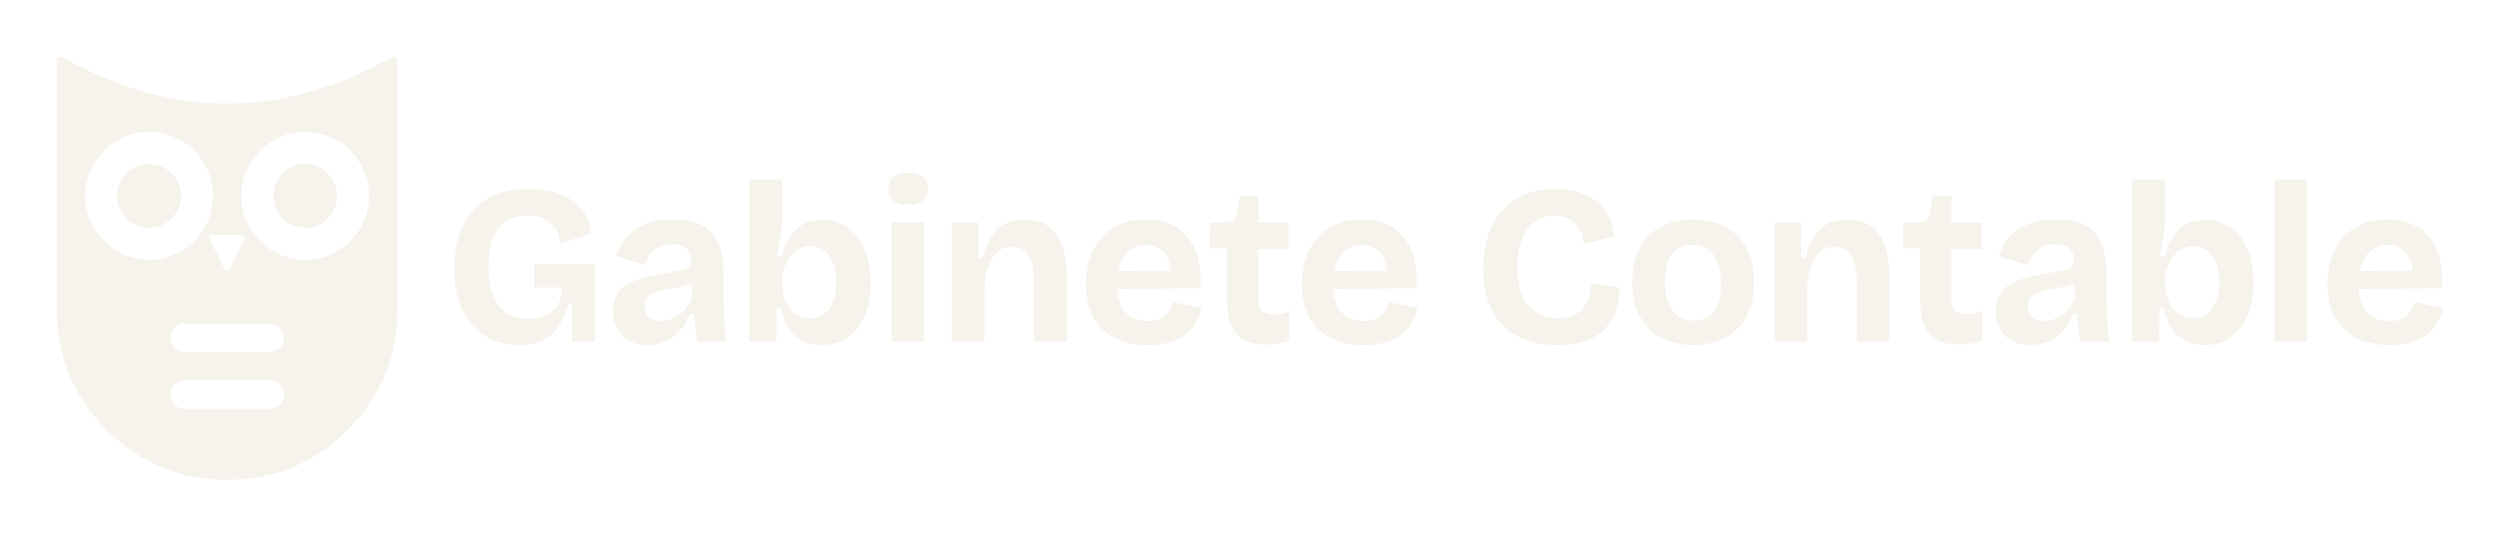
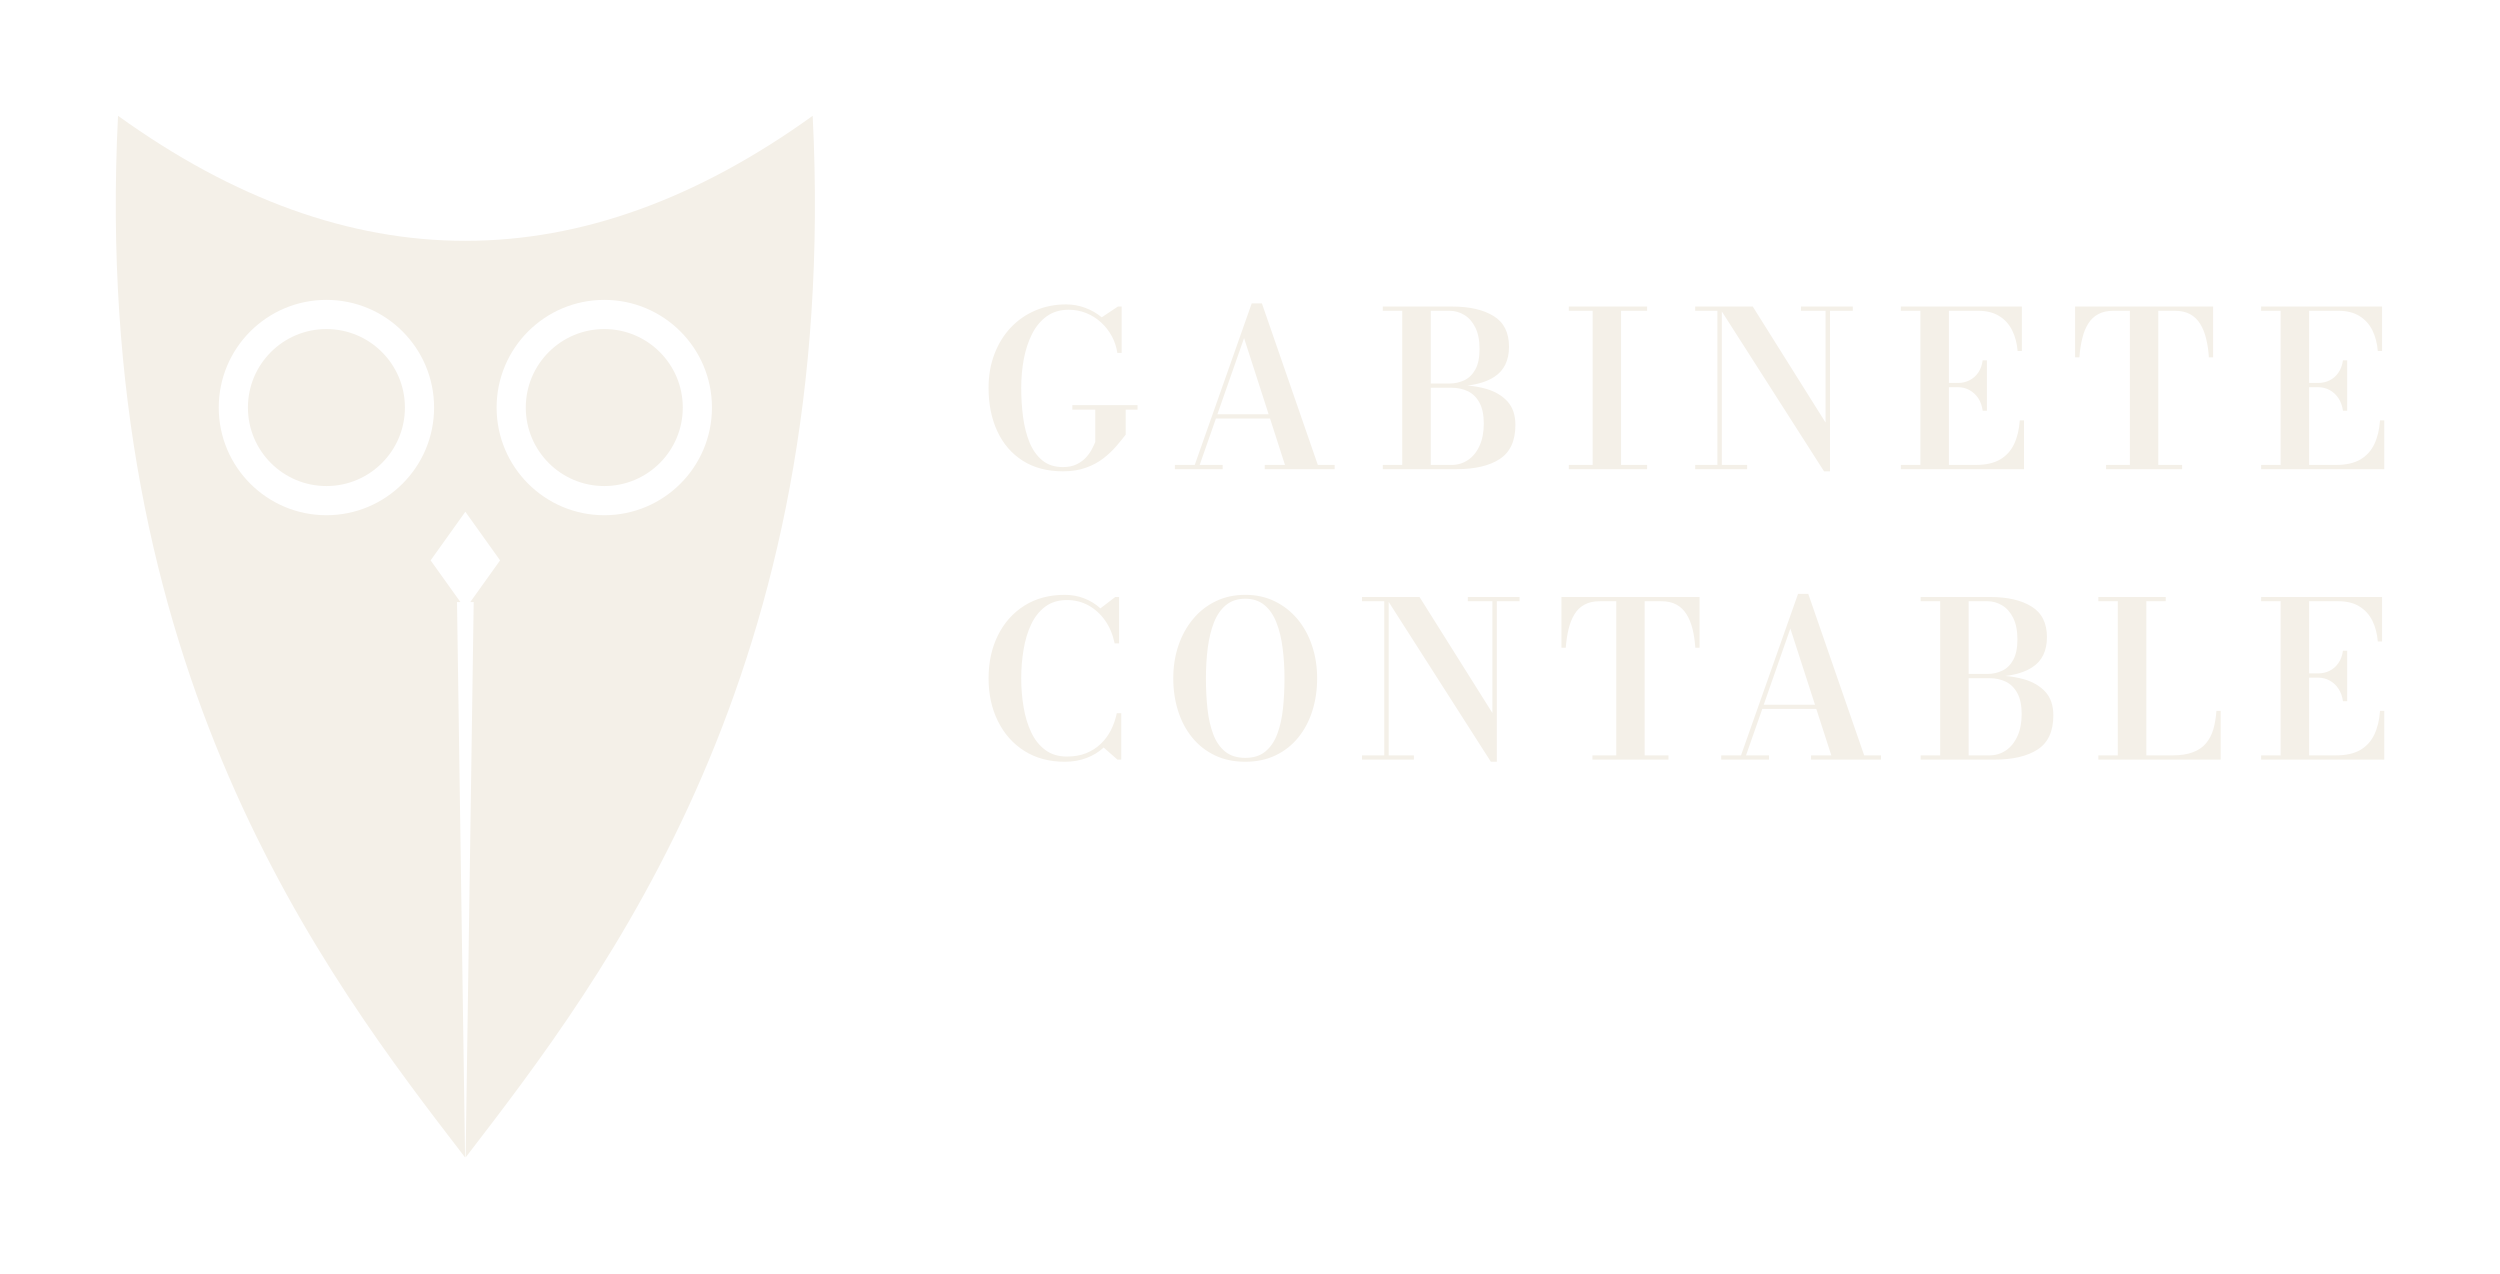
- <svg xmlns="http://www.w3.org/2000/svg" viewBox="-16.00 -15.19 704.38 151.19">
-   <path fill="#F6F3EC" d="M1.79 1.02Q48 26.98 94.21 1.02Q95.26 0.44 95.85 1.48Q96 1.76 96 2.07V72Q96 91.88 81.94 105.94Q67.88 120 48 120Q28.12 120 14.06 105.94Q-0 91.88 -0 72L0 2.07Q0 1.47 0.3 1.17Q0.6 0.87 1.2 0.87Q1.51 0.87 1.79 1.02ZM44 40C44 30.06 35.94 22 26 22C16.06 22 8 30.06 8 40C8 49.94 16.06 58 26 58C35.94 58 44 49.94 44 40ZM88 40C88 30.06 79.94 22 70 22C60.06 22 52 30.06 52 40C52 49.94 60.06 58 70 58C79.94 58 88 49.94 88 40ZM79 40C79 44.97 74.97 49 70 49C65.03 49 61 44.97 61 40C61 35.03 65.03 31 70 31C74.97 31 79 35.03 79 40ZM35 40C35 44.97 30.97 49 26 49C21.03 49 17 44.97 17 40C17 35.03 21.03 31 26 31C30.97 31 35 35.03 35 40ZM36 76C33.79 76 32 77.79 32 80C32 82.21 33.79 84 36 84H60C62.21 84 64 82.21 64 80C64 77.79 62.21 76 60 76ZM36 92C33.79 92 32 93.79 32 96C32 98.21 33.79 100 36 100H60C62.21 100 64 98.21 64 96C64 93.79 62.21 92 60 92ZM43.79 51Q43.61 51 43.44 51.08Q42.72 51.44 43.08 52.16L47.28 60.57Q47.4 60.81 47.64 60.93Q48.36 61.28 48.72 60.57L52.92 52.16Q53.01 51.99 53.01 51.8Q53.01 51 52.21 51Z" />
-   <path fill="#F6F3EC" d="M605.12 82.02Q601.92 82.02 599.55 80.77Q597.18 79.52 595.71 77.15Q594.24 74.78 593.66 71.39H592.45L592.38 81.12H584.77V35.36H593.98V46.37Q593.98 47.9 593.79 49.66Q593.6 51.42 593.25 53.28Q592.9 55.14 592.51 57.12H593.92Q594.75 53.92 596.19 51.58Q597.63 49.25 599.87 48Q602.11 46.75 605.18 46.75Q609.41 46.75 612.48 48.93Q615.55 51.1 617.25 55.07Q618.94 59.04 618.94 64.48Q618.94 69.79 617.28 73.73Q615.62 77.66 612.51 79.84Q609.41 82.02 605.12 82.02ZM215.49 82.02Q212.29 82.02 209.92 80.77Q207.55 79.52 206.08 77.15Q204.61 74.78 204.03 71.39H202.82L202.75 81.12H195.14V35.36H204.35V46.37Q204.35 47.9 204.16 49.66Q203.97 51.42 203.62 53.28Q203.26 55.14 202.88 57.12H204.29Q205.12 53.92 206.56 51.58Q208 49.25 210.24 48Q212.48 46.75 215.55 46.75Q219.78 46.75 222.85 48.93Q225.92 51.1 227.62 55.07Q229.31 59.04 229.31 64.48Q229.31 69.79 227.65 73.73Q225.98 77.66 222.88 79.84Q219.78 82.02 215.49 82.02ZM460.99 82.02Q455.94 82.02 452.1 80Q448.26 77.98 446.08 74.05Q443.9 70.11 443.9 64.22Q443.9 58.34 446.11 54.43Q448.32 50.53 452.19 48.58Q456.06 46.62 460.99 46.62Q466.05 46.62 469.92 48.61Q473.79 50.59 476 54.53Q478.21 58.46 478.21 64.35Q478.21 70.3 475.94 74.24Q473.66 78.18 469.79 80.1Q465.92 82.02 460.99 82.02ZM130.24 82.02Q125.06 82.02 120.93 79.62Q116.8 77.22 114.4 72.45Q112 67.68 112 60.45Q112 55.14 113.38 51.01Q114.75 46.88 117.41 43.97Q120.06 41.06 123.97 39.52Q127.87 37.98 132.99 37.98Q136.83 37.98 139.97 38.88Q143.1 39.78 145.41 41.44Q147.71 43.1 149.02 45.44Q150.34 47.78 150.46 50.72L141.76 53.41Q141.63 50.72 140.38 48.99Q139.14 47.26 137.12 46.4Q135.1 45.54 132.61 45.54Q129.15 45.54 126.69 47.1Q124.22 48.67 122.94 51.9Q121.66 55.14 121.66 60.06Q121.66 63.84 122.4 66.56Q123.14 69.28 124.61 71.07Q126.08 72.86 128.13 73.73Q130.18 74.59 132.86 74.59Q135.68 74.59 137.76 73.66Q139.84 72.74 141.09 70.78Q142.34 68.83 142.46 65.82H134.46V59.17H151.55V81.12H145.15L145.28 70.3H144.13Q143.1 74.14 141.38 76.74Q139.65 79.33 136.93 80.67Q134.21 82.02 130.24 82.02ZM422.85 82.02Q417.92 82.02 414.05 80.64Q410.18 79.26 407.46 76.54Q404.74 73.82 403.33 69.79Q401.92 65.76 401.92 60.45Q401.92 55.07 403.36 50.91Q404.8 46.75 407.52 43.84Q410.24 40.93 413.95 39.46Q417.66 37.98 422.21 37.98Q425.73 37.98 428.74 38.91Q431.74 39.84 433.92 41.57Q436.1 43.3 437.34 45.79Q438.59 48.29 438.66 51.42L430.14 53.66Q430.14 50.98 428.96 49.18Q427.78 47.39 425.89 46.46Q424 45.54 421.89 45.54Q420.03 45.54 418.21 46.27Q416.38 47.01 414.88 48.7Q413.38 50.4 412.45 53.15Q411.52 55.9 411.52 59.87Q411.52 65.06 413.02 68.26Q414.53 71.46 417.15 72.96Q419.78 74.46 423.04 74.46Q426.56 74.46 428.51 73.02Q430.46 71.58 431.33 69.31Q432.19 67.04 432.26 64.48L440.32 65.82Q440.26 69.22 439.3 72.19Q438.34 75.17 436.29 77.38Q434.24 79.58 430.91 80.8Q427.58 82.02 422.85 82.02ZM555.97 82.02Q553.15 82.02 550.98 80.9Q548.8 79.78 547.58 77.66Q546.37 75.55 546.37 72.42Q546.37 69.66 547.42 67.81Q548.48 65.95 550.53 64.8Q552.58 63.65 555.58 62.88Q558.59 62.11 562.43 61.54Q564.48 61.22 565.79 60.93Q567.1 60.64 567.74 59.97Q568.38 59.3 568.38 58.02Q568.38 56.22 567.1 54.94Q565.82 53.66 563.07 53.66Q561.22 53.66 559.65 54.3Q558.08 54.94 556.96 56.22Q555.84 57.5 555.33 59.49L547.2 56.99Q547.97 54.37 549.41 52.45Q550.85 50.53 552.9 49.22Q554.94 47.9 557.57 47.26Q560.19 46.62 563.26 46.62Q568.19 46.62 571.3 48.19Q574.4 49.76 575.94 53.06Q577.47 56.35 577.47 61.54V67.3Q577.47 69.54 577.57 71.84Q577.66 74.14 577.82 76.48Q577.98 78.82 578.18 81.12H570.05Q569.79 79.52 569.57 77.44Q569.34 75.36 569.22 73.25H568.06Q567.17 75.68 565.5 77.66Q563.84 79.65 561.44 80.83Q559.04 82.02 555.97 82.02ZM166.34 82.02Q163.52 82.02 161.34 80.9Q159.17 79.78 157.95 77.66Q156.74 75.55 156.74 72.42Q156.74 69.66 157.79 67.81Q158.85 65.95 160.9 64.8Q162.94 63.65 165.95 62.88Q168.96 62.11 172.8 61.54Q174.85 61.22 176.16 60.93Q177.47 60.64 178.11 59.97Q178.75 59.3 178.75 58.02Q178.75 56.22 177.47 54.94Q176.19 53.66 173.44 53.66Q171.58 53.66 170.02 54.3Q168.45 54.94 167.33 56.22Q166.21 57.5 165.7 59.49L157.57 56.99Q158.34 54.37 159.78 52.45Q161.22 50.53 163.26 49.22Q165.31 47.9 167.94 47.26Q170.56 46.62 173.63 46.62Q178.56 46.62 181.66 48.19Q184.77 49.76 186.3 53.06Q187.84 56.35 187.84 61.54V67.3Q187.84 69.54 187.94 71.84Q188.03 74.14 188.19 76.48Q188.35 78.82 188.54 81.12H180.42Q180.16 79.52 179.94 77.44Q179.71 75.36 179.58 73.25H178.43Q177.54 75.68 175.87 77.66Q174.21 79.65 171.81 80.83Q169.41 82.02 166.34 82.02ZM368.26 82.02Q364.1 82.02 360.86 80.86Q357.63 79.71 355.39 77.54Q353.15 75.36 351.97 72.16Q350.78 68.96 350.78 64.93Q350.78 60.96 351.9 57.6Q353.02 54.24 355.2 51.78Q357.38 49.31 360.51 47.97Q363.65 46.62 367.62 46.62Q371.46 46.62 374.46 47.87Q377.47 49.12 379.49 51.62Q381.5 54.11 382.43 57.73Q383.36 61.34 383.1 66.02L359.6 66.24Q359.9 70.54 361.95 72.74Q364.35 75.3 368.26 75.3Q370.05 75.3 371.3 74.82Q372.54 74.34 373.34 73.57Q374.14 72.8 374.62 71.84Q375.1 70.88 375.42 69.92L383.42 71.65Q382.85 74.02 381.73 75.9Q380.61 77.79 378.75 79.17Q376.9 80.54 374.3 81.28Q371.71 82.02 368.26 82.02ZM307.39 82.02Q303.23 82.02 300 80.86Q296.77 79.71 294.53 77.54Q292.29 75.36 291.1 72.16Q289.92 68.96 289.92 64.93Q289.92 60.96 291.04 57.6Q292.16 54.24 294.34 51.78Q296.51 49.31 299.65 47.97Q302.78 46.62 306.75 46.62Q310.59 46.62 313.6 47.87Q316.61 49.12 318.62 51.62Q320.64 54.11 321.57 57.73Q322.5 61.34 322.24 66.02L298.74 66.24Q299.03 70.54 301.09 72.74Q303.49 75.3 307.39 75.3Q309.18 75.3 310.43 74.82Q311.68 74.34 312.48 73.57Q313.28 72.8 313.76 71.84Q314.24 70.88 314.56 69.92L322.56 71.65Q321.98 74.02 320.86 75.9Q319.74 77.79 317.89 79.17Q316.03 80.54 313.44 81.28Q310.85 82.02 307.39 82.02ZM657.22 82.02Q653.06 82.02 649.82 80.86Q646.59 79.71 644.35 77.54Q642.11 75.36 640.93 72.16Q639.74 68.96 639.74 64.93Q639.74 60.96 640.86 57.6Q641.98 54.24 644.16 51.78Q646.34 49.31 649.47 47.97Q652.61 46.62 656.58 46.62Q660.42 46.62 663.42 47.87Q666.43 49.12 668.45 51.62Q670.46 54.11 671.39 57.73Q672.32 61.34 672.06 66.02L648.56 66.24Q648.86 70.54 650.91 72.74Q653.31 75.3 657.22 75.3Q659.01 75.3 660.26 74.82Q661.5 74.34 662.3 73.57Q663.1 72.8 663.58 71.84Q664.06 70.88 664.38 69.92L672.38 71.65Q671.81 74.02 670.69 75.9Q669.57 77.79 667.71 79.17Q665.86 80.54 663.26 81.28Q660.67 82.02 657.22 82.02ZM483.97 81.12V47.52H491.52L491.46 57.57H492.74Q493.57 53.92 495.1 51.49Q496.64 49.06 498.98 47.84Q501.31 46.62 504.51 46.62Q510.34 46.62 513.38 50.72Q516.42 54.82 516.42 63.58V81.12H507.14V64.61Q507.14 59.23 505.57 56.77Q504 54.3 500.99 54.3Q498.43 54.3 496.7 55.9Q494.98 57.5 494.11 60.1Q493.25 62.69 493.18 65.89V81.12ZM252.16 81.12V47.52H259.71L259.65 57.57H260.93Q261.76 53.92 263.3 51.49Q264.83 49.06 267.17 47.84Q269.5 46.62 272.7 46.62Q278.53 46.62 281.57 50.72Q284.61 54.82 284.61 63.58V81.12H275.33V64.61Q275.33 59.23 273.76 56.77Q272.19 54.3 269.18 54.3Q266.62 54.3 264.9 55.9Q263.17 57.5 262.3 60.1Q261.44 62.69 261.38 65.89V81.12ZM535.94 81.89Q530.3 81.89 527.65 78.91Q524.99 75.94 524.99 69.41V54.75H520.13L520.26 47.52H523.65Q525.63 47.52 526.59 46.94Q527.55 46.37 527.74 44.83L528.58 40.03H533.82V47.52H542.34V55.01H533.82V69.02Q533.82 71.33 534.91 72.35Q536 73.38 538.24 73.38Q539.46 73.38 540.58 73.12Q541.7 72.86 542.53 72.29V80.86Q540.54 81.5 538.88 81.7Q537.22 81.89 535.94 81.89ZM340.67 81.89Q335.04 81.89 332.38 78.91Q329.73 75.94 329.73 69.41V54.75H324.86L324.99 47.52H328.38Q330.37 47.52 331.33 46.94Q332.29 46.37 332.48 44.83L333.31 40.03H338.56V47.52H347.07V55.01H338.56V69.02Q338.56 71.33 339.65 72.35Q340.74 73.38 342.98 73.38Q344.19 73.38 345.31 73.12Q346.43 72.86 347.26 72.29V80.86Q345.28 81.5 343.62 81.7Q341.95 81.89 340.67 81.89ZM624.83 81.12V35.36H633.92V81.12ZM235.2 81.12V47.52H244.42V81.12ZM461.31 75.17Q463.81 75.17 465.5 74.02Q467.2 72.86 468.06 70.53Q468.93 68.19 468.93 64.86Q468.93 61.34 468 58.88Q467.07 56.42 465.28 55.1Q463.49 53.79 460.74 53.79Q458.37 53.79 456.64 54.91Q454.91 56.03 454.02 58.37Q453.12 60.7 453.12 64.1Q453.12 69.54 455.3 72.35Q457.47 75.17 461.31 75.17ZM601.86 74.46Q604.16 74.46 605.82 73.22Q607.49 71.97 608.38 69.66Q609.28 67.36 609.28 64.29Q609.28 61.22 608.42 58.98Q607.55 56.74 605.95 55.46Q604.35 54.18 602.05 54.18Q600.51 54.18 599.23 54.75Q597.95 55.33 596.99 56.32Q596.03 57.31 595.33 58.56Q594.62 59.81 594.3 61.15Q593.98 62.5 593.98 63.71V64.93Q593.98 66.4 594.43 68.1Q594.88 69.79 595.87 71.23Q596.86 72.67 598.34 73.57Q599.81 74.46 601.86 74.46ZM212.22 74.46Q214.53 74.46 216.19 73.22Q217.86 71.97 218.75 69.66Q219.65 67.36 219.65 64.29Q219.65 61.22 218.78 58.98Q217.92 56.74 216.32 55.46Q214.72 54.18 212.42 54.18Q210.88 54.18 209.6 54.75Q208.32 55.33 207.36 56.32Q206.4 57.31 205.7 58.56Q204.99 59.81 204.67 61.15Q204.35 62.5 204.35 63.71V64.93Q204.35 66.4 204.8 68.1Q205.25 69.79 206.24 71.23Q207.23 72.67 208.7 73.57Q210.18 74.46 212.22 74.46ZM170.24 75.36Q171.46 75.36 172.7 74.91Q173.95 74.46 175.14 73.66Q176.32 72.86 177.31 71.65Q178.3 70.43 178.94 68.9L178.84 64.68Q178.26 64.95 177.6 65.15Q176.06 65.63 174.43 65.89Q172.8 66.14 171.2 66.46Q169.6 66.78 168.35 67.3Q167.1 67.81 166.37 68.67Q165.63 69.54 165.63 71.07Q165.63 73.06 166.91 74.21Q168.19 75.36 170.24 75.36ZM559.87 75.36Q561.09 75.36 562.34 74.91Q563.58 74.46 564.77 73.66Q565.95 72.86 566.94 71.65Q567.94 70.43 568.58 68.9L568.48 64.68Q567.89 64.95 567.23 65.15Q565.7 65.63 564.06 65.89Q562.43 66.14 560.83 66.46Q559.23 66.78 557.98 67.3Q556.74 67.81 556 68.67Q555.26 69.54 555.26 71.07Q555.26 73.06 556.54 74.21Q557.82 75.36 559.87 75.36ZM359.87 61.19 374.67 61.05Q374.62 59.32 374.08 58.02Q373.18 55.84 371.49 54.82Q369.79 53.79 367.74 53.79Q365.31 53.79 363.46 55.07Q361.6 56.35 360.58 58.82Q360.12 59.9 359.87 61.19ZM299.01 61.19 313.81 61.05Q313.75 59.32 313.22 58.02Q312.32 55.84 310.62 54.82Q308.93 53.79 306.88 53.79Q304.45 53.79 302.59 55.07Q300.74 56.35 299.71 58.82Q299.26 59.9 299.01 61.19ZM648.83 61.19 663.63 61.05Q663.58 59.32 663.04 58.02Q662.14 55.84 660.45 54.82Q658.75 53.79 656.7 53.79Q654.27 53.79 652.42 55.07Q650.56 56.35 649.54 58.82Q649.08 59.9 648.83 61.19ZM239.87 42.46Q237.18 42.46 235.74 41.34Q234.3 40.22 234.3 38.05Q234.3 35.81 235.74 34.66Q237.18 33.5 239.87 33.5Q242.62 33.5 244.06 34.66Q245.5 35.81 245.5 38.05Q245.5 40.16 244.06 41.31Q242.62 42.46 239.87 42.46Z" />
+ <svg xmlns="http://www.w3.org/2000/svg" viewBox="-16.99 -16.67 359.89 183.28">
+   <path fill="#F4F0E8" d="M0 0Q50 36 100 0C103.99 79.81 70.16 123.79 50.14 149.82L50.04 149.95L51.2 70H50.71L55 64L50 57L45 64L49.29 70H48.8L49.96 149.95L49.86 149.82C29.84 123.79 -3.99 79.81 0 0ZM85.5 42C85.5 33.44 78.56 26.5 70 26.5C61.44 26.5 54.5 33.44 54.5 42C54.5 50.56 61.44 57.5 70 57.5C78.56 57.5 85.5 50.56 85.5 42ZM45.5 42C45.5 33.44 38.56 26.5 30 26.5C21.44 26.5 14.5 33.44 14.5 42C14.5 50.56 21.44 57.5 30 57.5C38.56 57.5 45.5 50.56 45.5 42ZM81.3 42C81.3 48.24 76.24 53.3 70 53.3C63.76 53.3 58.7 48.24 58.7 42C58.7 35.76 63.76 30.7 70 30.7C76.24 30.7 81.3 35.76 81.3 42ZM41.3 42C41.3 48.24 36.24 53.3 30 53.3C23.76 53.3 18.7 48.24 18.7 42C18.7 35.76 23.76 30.7 30 30.7C36.24 30.7 41.3 35.76 41.3 42Z" />
+   <path fill="#F4F0E8" d="M162.27 92.99Q159.82 92.99 157.9 92.07Q155.98 91.15 154.64 89.51Q153.3 87.87 152.61 85.69Q151.91 83.5 151.91 80.98Q151.91 78.45 152.65 76.26Q153.39 74.08 154.76 72.44Q156.12 70.8 158.03 69.88Q159.93 68.96 162.27 68.96Q164.6 68.96 166.5 69.88Q168.4 70.8 169.78 72.44Q171.15 74.08 171.88 76.26Q172.62 78.45 172.62 80.98Q172.62 83.5 171.92 85.69Q171.23 87.87 169.89 89.51Q168.56 91.15 166.63 92.07Q164.71 92.99 162.27 92.99ZM259.5 92.68V92.07H262.31V69.88H259.5V69.27H269.5Q273.24 69.27 275.46 70.64Q277.68 72.01 277.68 75.05Q277.68 78.01 275.58 79.38Q274.1 80.35 271.7 80.64Q273.13 80.76 274.39 81.12Q276.32 81.68 277.46 82.93Q278.6 84.19 278.6 86.31Q278.6 89.74 276.36 91.21Q274.12 92.68 270.12 92.68ZM182.07 50.87V50.26H184.87V28.07H182.07V27.46H192.07Q195.81 27.46 198.03 28.83Q200.24 30.19 200.24 33.24Q200.24 36.2 198.14 37.57Q196.67 38.54 194.26 38.83Q195.7 38.95 196.96 39.31Q198.88 39.87 200.02 41.12Q201.16 42.38 201.16 44.5Q201.16 47.93 198.92 49.4Q196.68 50.87 192.69 50.87ZM162.27 92.43Q164.07 92.43 165.17 91.51Q166.28 90.6 166.88 89Q167.48 87.4 167.7 85.34Q167.92 83.27 167.92 80.98Q167.92 78.68 167.65 76.62Q167.39 74.55 166.76 72.95Q166.14 71.35 165.04 70.44Q163.94 69.52 162.27 69.52Q160.6 69.52 159.49 70.44Q158.39 71.35 157.76 72.95Q157.14 74.55 156.87 76.62Q156.61 78.68 156.61 80.98Q156.61 83.27 156.83 85.34Q157.05 87.4 157.65 89Q158.25 90.6 159.36 91.51Q160.48 92.43 162.27 92.43ZM243.32 68.82 251.37 92.07H253.79V92.68H243.72V92.07H246.64L244.48 85.39H236.7L234.36 92.07H237.67V92.68H230.79V92.07H233.64L241.85 68.82ZM164.67 27.01 172.72 50.26H175.14V50.87H165.08V50.26H167.99L165.84 43.58H158.05L155.71 50.26H159.02V50.87H152.14V50.26H155L163.2 27.01ZM137.38 41.65H146.76V42.3H145.06V45.9Q144.47 46.67 143.69 47.58Q142.91 48.49 141.85 49.31Q140.8 50.13 139.36 50.65Q137.93 51.18 136.03 51.18Q132.64 51.18 130.25 49.66Q127.85 48.14 126.59 45.43Q125.32 42.72 125.32 39.16Q125.32 36.5 126.17 34.29Q127.01 32.08 128.52 30.48Q130.04 28.88 132.07 28.02Q134.11 27.15 136.48 27.15Q137.9 27.15 139.22 27.64Q140.55 28.13 141.61 29.01L143.94 27.46H144.48V34.14H143.86Q143.67 32.85 143.06 31.72Q142.45 30.6 141.51 29.74Q140.57 28.88 139.38 28.4Q138.19 27.92 136.85 27.92Q135.01 27.92 133.7 28.86Q132.39 29.8 131.58 31.41Q130.77 33.02 130.39 35.03Q130.02 37.04 130.02 39.16Q130.02 41.29 130.28 43.32Q130.55 45.36 131.21 47Q131.88 48.63 133.05 49.6Q134.22 50.57 136.03 50.57Q137.2 50.57 138.02 50.16Q138.83 49.76 139.36 49.17Q139.9 48.57 140.21 47.96Q140.52 47.36 140.68 46.97V42.3H137.38ZM308.51 92.68V92.07H311.32V69.88H308.51V69.27H325.92V75.67H325.31Q325.17 74 324.53 72.69Q323.88 71.38 322.66 70.63Q321.45 69.88 319.62 69.88H315.42V80.27H316.73Q317.62 80.27 318.38 79.89Q319.14 79.51 319.64 78.78Q320.15 78.06 320.29 77.01H320.9V84.27H320.29Q320.15 83.22 319.64 82.47Q319.14 81.71 318.38 81.3Q317.62 80.88 316.73 80.88H315.42V92.07H319.31Q321.45 92.07 322.79 91.29Q324.13 90.51 324.81 89.07Q325.49 87.64 325.63 85.66H326.24V92.68ZM256.65 50.87V50.26H259.46V28.07H256.65V27.46H274.07V33.86H273.46Q273.32 32.19 272.67 30.88Q272.02 29.57 270.8 28.82Q269.59 28.07 267.76 28.07H263.57V38.46H264.88Q265.77 38.46 266.52 38.08Q267.28 37.7 267.79 36.97Q268.29 36.25 268.43 35.2H269.04V42.46H268.43Q268.29 41.41 267.79 40.65Q267.28 39.9 266.52 39.48Q265.77 39.07 264.88 39.07H263.57V50.26H267.45Q269.59 50.26 270.93 49.48Q272.27 48.7 272.95 47.26Q273.63 45.83 273.77 43.85H274.38V50.87ZM308.51 50.87V50.26H311.32V28.07H308.51V27.46H325.92V33.86H325.31Q325.17 32.19 324.53 30.88Q323.88 29.57 322.66 28.82Q321.45 28.07 319.62 28.07H315.42V38.46H316.73Q317.62 38.46 318.38 38.08Q319.14 37.7 319.64 36.97Q320.15 36.25 320.29 35.2H320.9V42.46H320.29Q320.15 41.41 319.64 40.65Q319.14 39.9 318.38 39.48Q317.62 39.07 316.73 39.07H315.42V50.26H319.31Q321.45 50.26 322.79 49.48Q324.13 48.7 324.81 47.26Q325.49 45.83 325.63 43.85H326.24V50.87ZM201.76 69.27V69.88H198.49V92.99H197.63L182.92 69.98V92.07H186.55V92.68H179.08V92.07H182.28V69.88H179.08V69.27H187.36L197.85 85.97V69.88H194.31V69.27ZM249.73 27.46V28.07H246.45V51.18H245.59L230.88 28.17V50.26H234.52V50.87H227.04V50.26H230.24V28.07H227.04V27.46H235.33L245.81 44.16V28.07H242.27V27.46ZM212.25 92.68V92.07H215.68V69.88H213.3Q212 69.88 211.11 70.37Q210.22 70.85 209.67 71.75Q209.12 72.64 208.82 73.87Q208.52 75.09 208.41 76.58H207.79V69.27H227.67V76.58H227.06Q226.96 75.09 226.66 73.87Q226.35 72.64 225.79 71.75Q225.23 70.85 224.35 70.37Q223.47 69.88 222.16 69.88H219.77V92.07H223.2V92.68ZM286.19 50.87V50.26H289.62V28.07H287.23Q285.94 28.07 285.05 28.56Q284.16 29.04 283.61 29.94Q283.05 30.83 282.76 32.06Q282.46 33.28 282.35 34.77H281.73V27.46H301.6V34.77H300.99Q300.9 33.28 300.59 32.06Q300.29 30.83 299.73 29.94Q299.17 29.04 298.29 28.56Q297.4 28.07 296.09 28.07H293.71V50.26H297.14V50.87ZM136.29 92.99Q132.94 92.99 130.47 91.43Q128.01 89.87 126.67 87.15Q125.32 84.44 125.32 80.98Q125.32 77.5 126.67 74.79Q128.01 72.08 130.47 70.52Q132.94 68.96 136.29 68.96Q137.77 68.96 139.09 69.47Q140.41 69.98 141.42 70.91L143.56 69.27H144.11V75.95H143.47Q143.08 74.06 142.1 72.66Q141.11 71.26 139.7 70.48Q138.29 69.71 136.6 69.71Q134.75 69.71 133.48 70.66Q132.2 71.62 131.45 73.22Q130.69 74.83 130.36 76.84Q130.02 78.85 130.02 80.98Q130.02 83.1 130.36 85.11Q130.69 87.12 131.45 88.73Q132.2 90.34 133.48 91.29Q134.75 92.24 136.6 92.24Q138.15 92.24 139.36 91.76Q140.57 91.27 141.46 90.42Q142.36 89.57 142.94 88.43Q143.51 87.29 143.78 86H144.42V92.68H143.87L141.89 90.94Q140.86 91.9 139.44 92.44Q138.01 92.99 136.29 92.99ZM285.08 92.68V92.07H287.88V69.88H285.08V69.27H294.78V69.88H291.99V92.07H295.76Q297.52 92.07 298.69 91.62Q299.87 91.18 300.57 90.34Q301.28 89.51 301.63 88.32Q301.97 87.14 302.08 85.66H302.69V92.68ZM208.85 50.87V50.26H212.28V28.07H208.85V27.46H220.12V28.07H216.37V50.26H220.12V50.87ZM266.41 80.96V92.07H269.42Q270.72 92.07 271.77 91.36Q272.82 90.65 273.43 89.31Q274.04 87.98 274.04 86.12Q274.04 84.27 273.43 83.13Q272.82 81.99 271.77 81.47Q270.72 80.96 269.42 80.96ZM188.98 39.15V50.26H191.99Q193.28 50.26 194.34 49.55Q195.39 48.84 196 47.5Q196.61 46.17 196.61 44.31Q196.61 42.46 196 41.32Q195.39 40.18 194.34 39.66Q193.28 39.15 191.99 39.15ZM266.41 80.35H269.11Q270.25 80.35 271.24 79.88Q272.23 79.42 272.83 78.32Q273.43 77.23 273.43 75.37Q273.43 73.52 272.83 72.3Q272.23 71.08 271.24 70.48Q270.25 69.88 269.11 69.88H266.41ZM188.98 38.54H191.68Q192.81 38.54 193.81 38.07Q194.8 37.6 195.4 36.51Q196 35.42 196 33.56Q196 31.71 195.4 30.49Q194.8 29.27 193.81 28.67Q192.81 28.07 191.68 28.07H188.98ZM244.29 84.78 240.74 73.81 236.91 84.78ZM165.64 42.97 162.1 32 158.26 42.97Z" />
</svg>
